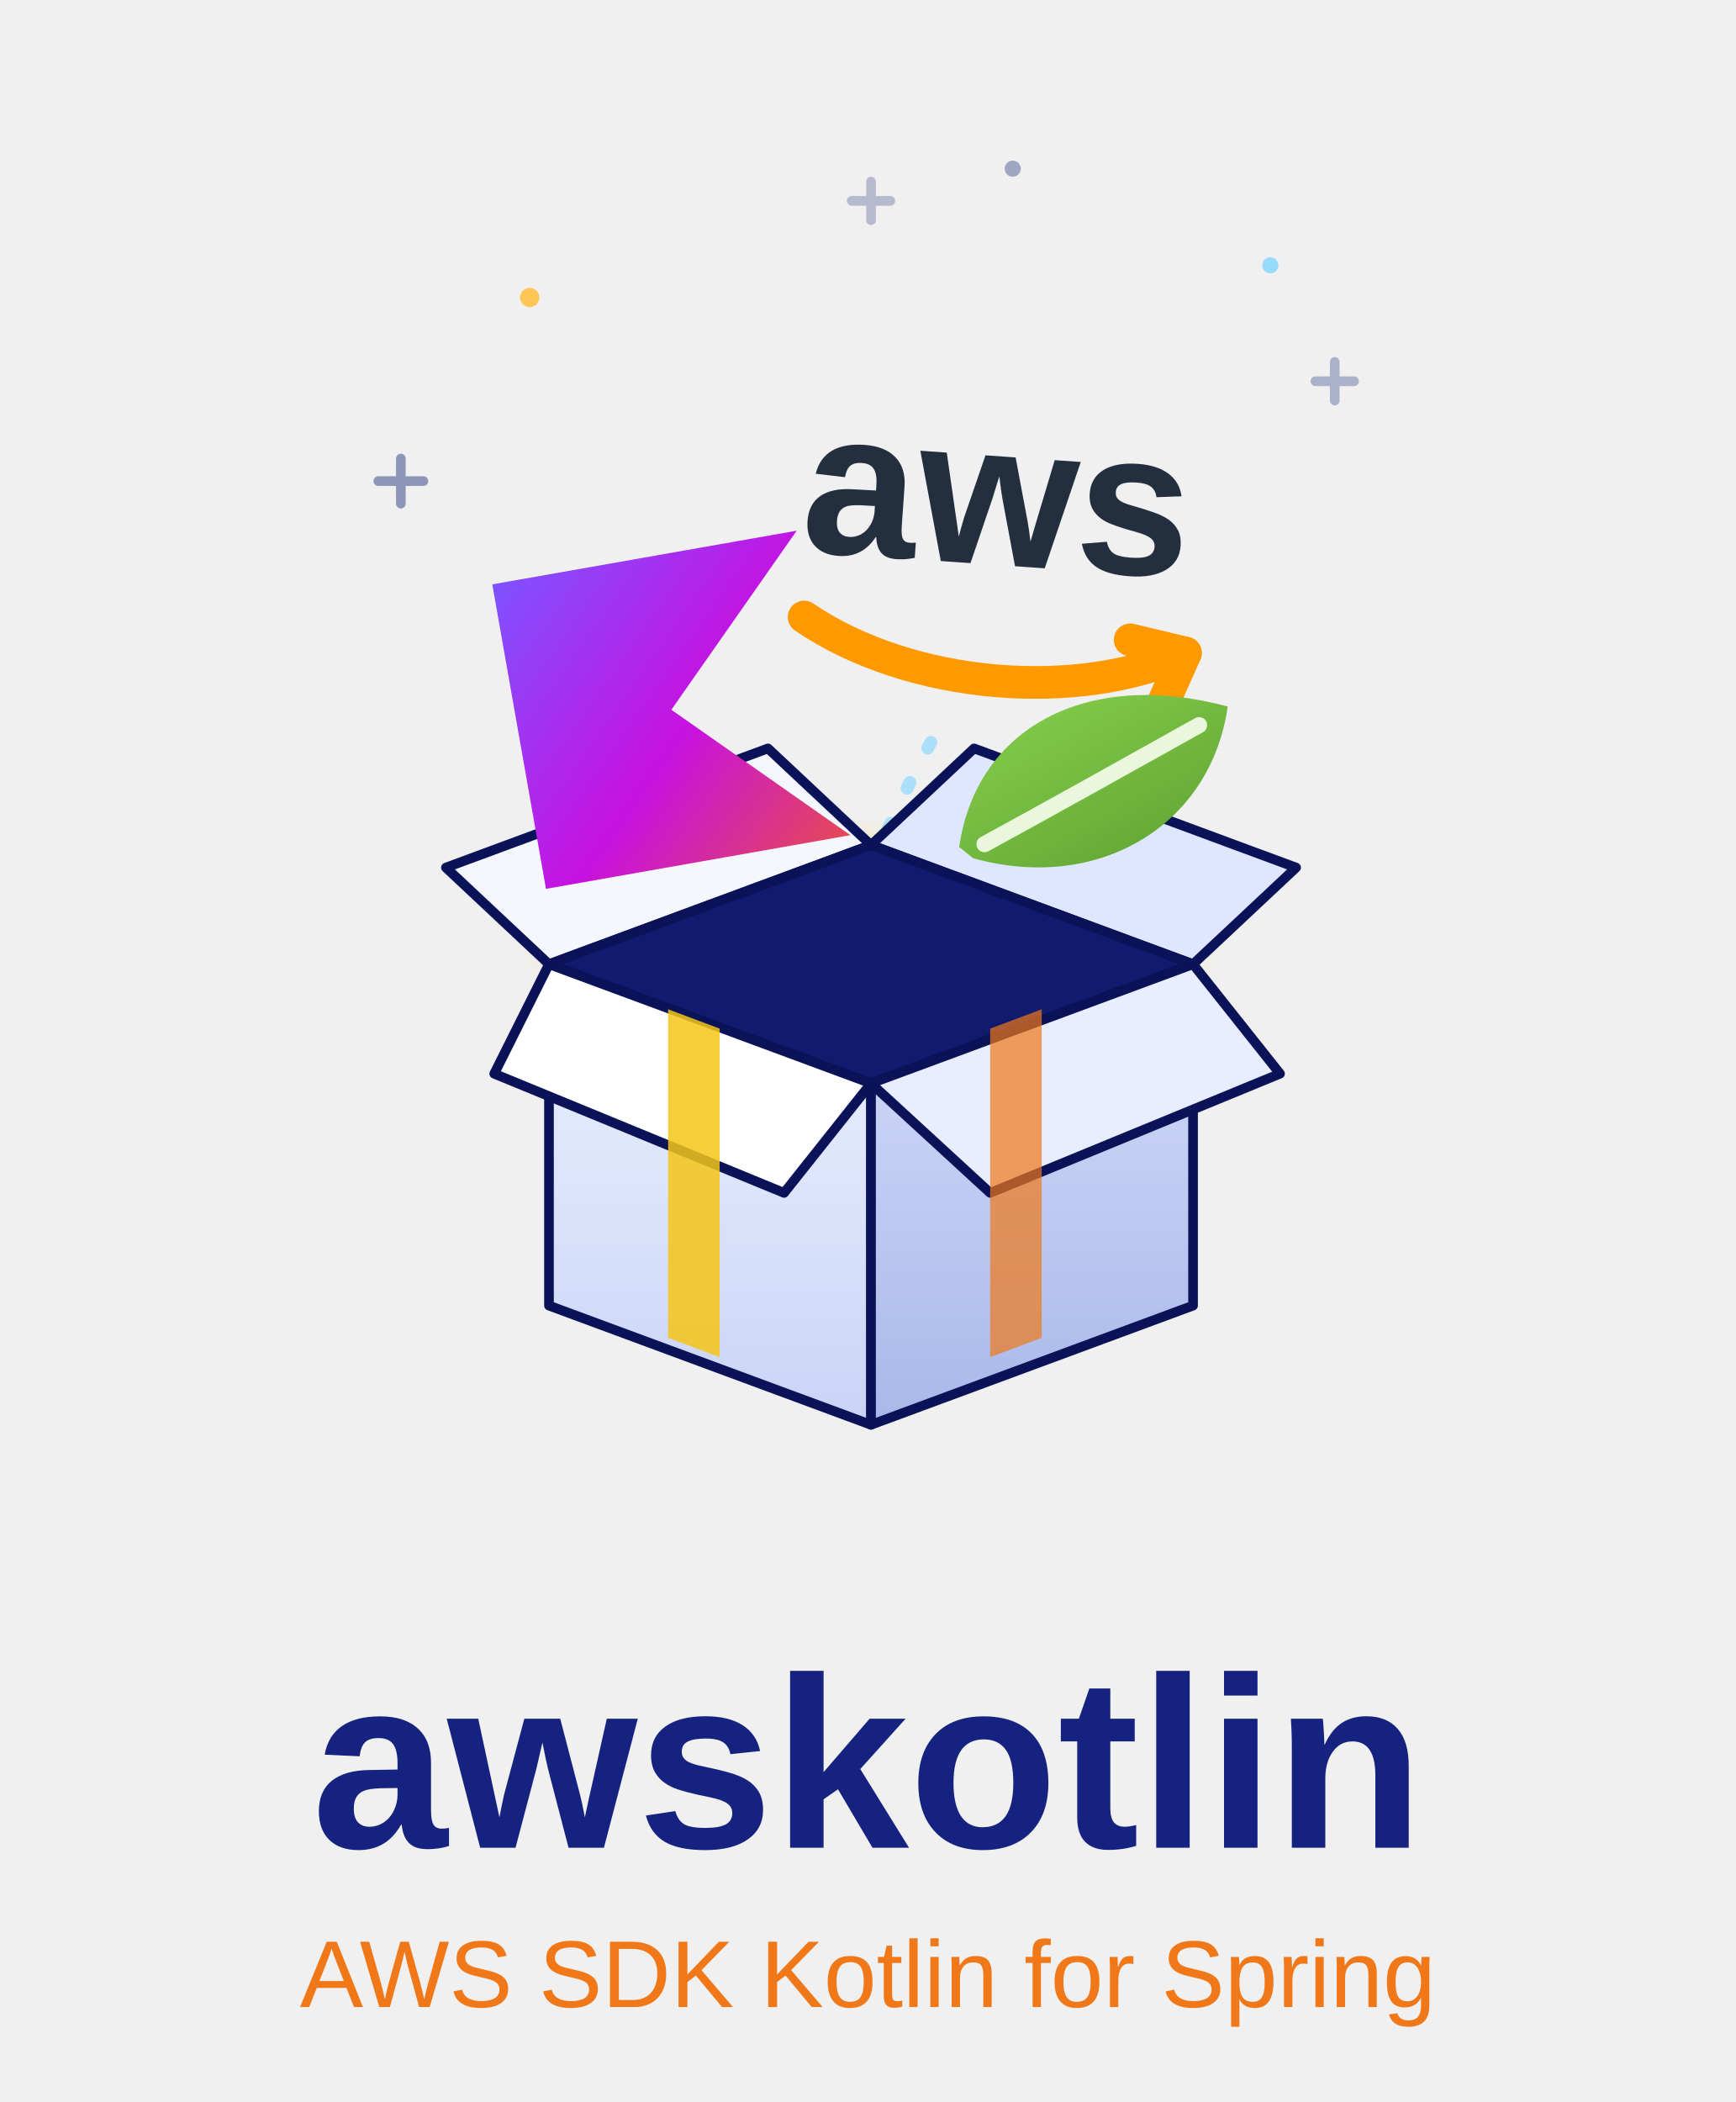
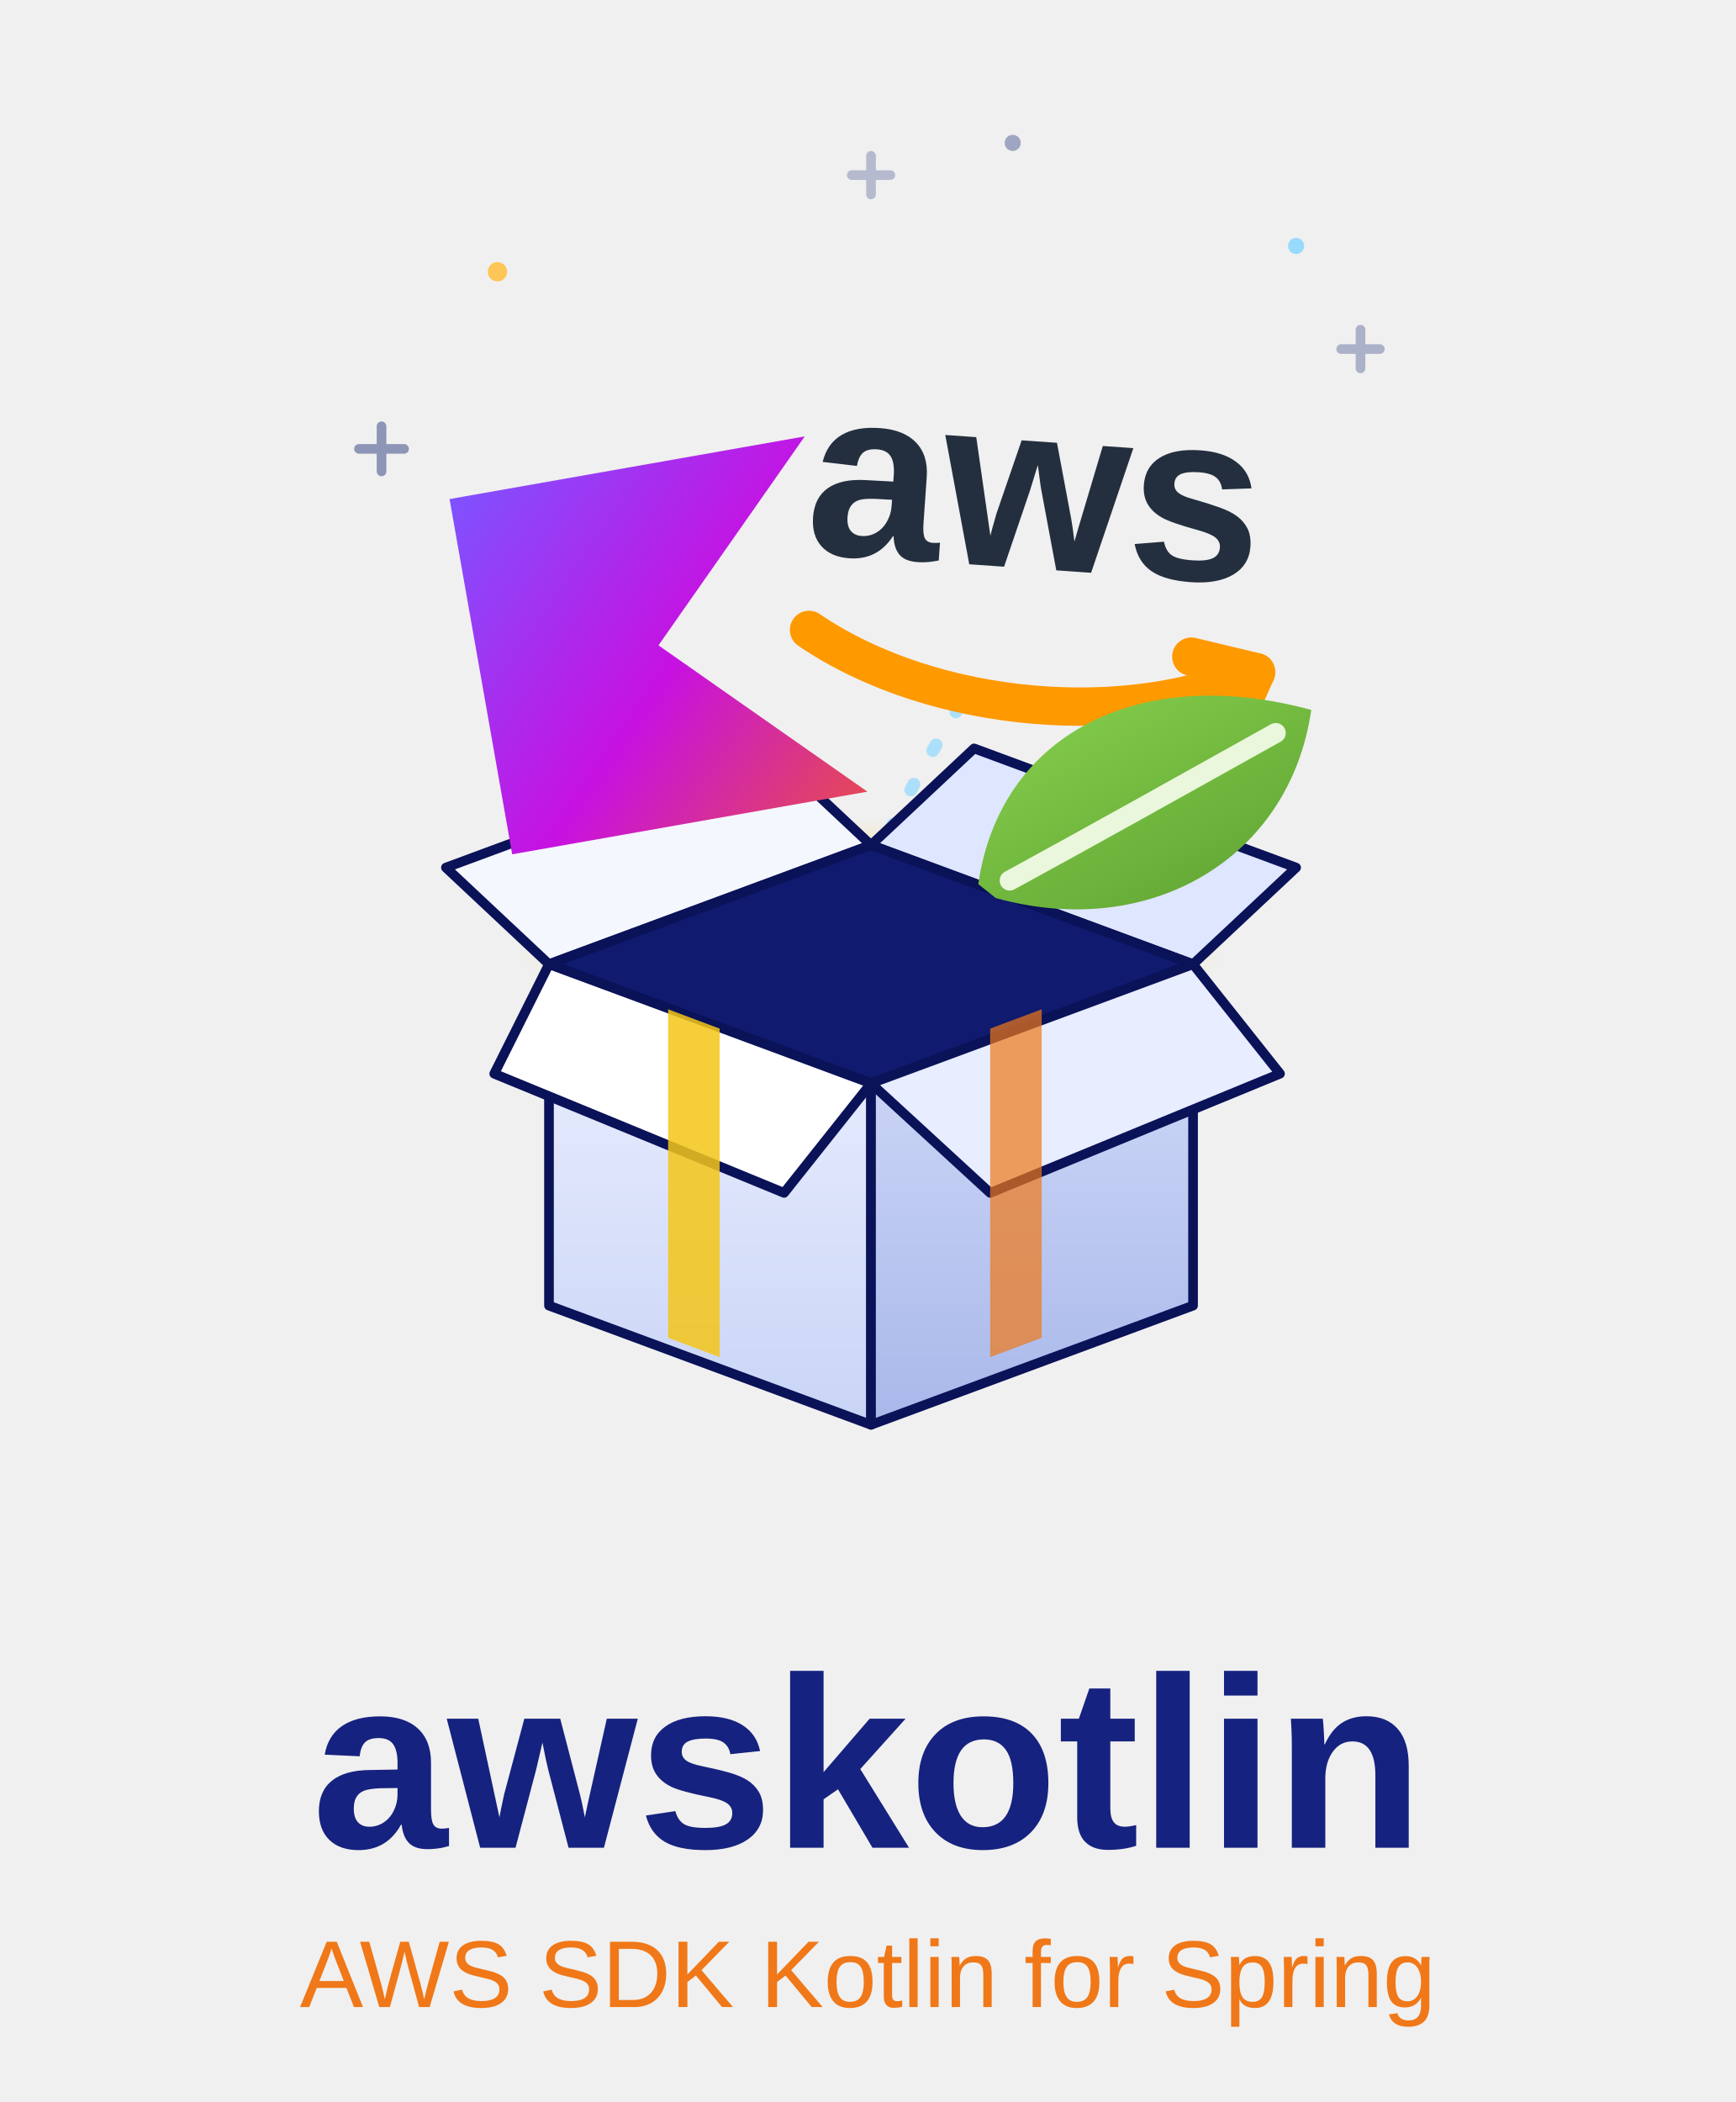
<svg xmlns="http://www.w3.org/2000/svg" viewBox="0 0 512 620">
  <defs>
    <radialGradient id="glow">
      <stop offset="0" stop-color="#ffffff" stop-opacity=".25" />
      <stop offset="1" stop-color="#ffffff" stop-opacity="0" />
    </radialGradient>
    <radialGradient id="mouthGlow">
      <stop offset="0" stop-color="#ffe9b0" stop-opacity=".9" />
      <stop offset=".6" stop-color="#f5c518" stop-opacity=".35" />
      <stop offset="1" stop-color="#f5c518" stop-opacity="0" />
    </radialGradient>
    <linearGradient id="beam" x1="0" y1="1" x2="0" y2="0">
      <stop offset="0" stop-color="#ffe9b0" stop-opacity=".30" />
      <stop offset="1" stop-color="#ffe9b0" stop-opacity="0" />
    </linearGradient>
    <linearGradient id="boxFrontL" x1="0" y1="0" x2="0" y2="1">
      <stop offset="0" stop-color="#eef2ff" />
      <stop offset="1" stop-color="#c9d4f6" />
    </linearGradient>
    <linearGradient id="boxFrontR" x1="0" y1="0" x2="0" y2="1">
      <stop offset="0" stop-color="#d4ddf9" />
      <stop offset="1" stop-color="#a9b8ea" />
    </linearGradient>
    <linearGradient id="gKotlin" x1="0" y1="0" x2="1" y2="1">
      <stop offset="0" stop-color="#7F52FF" />
      <stop offset=".55" stop-color="#C711E1" />
      <stop offset="1" stop-color="#E44857" />
    </linearGradient>
    <linearGradient id="gLeaf" x1="0" y1="0" x2="1" y2="1">
      <stop offset="0" stop-color="#8bd450" />
      <stop offset="1" stop-color="#5a9e2f" />
    </linearGradient>
  </defs>
  <g transform="translate(256 235) scale(0.95) translate(-255 -255)">
    <ellipse cx="256" cy="300" rx="110" ry="38" fill="url(#mouthGlow)" />
    <g fill="none" stroke-linecap="round" stroke-dasharray="2 12">
-       <path stroke="#FFC145" stroke-width="4" opacity="0.65" d="M226 288 C 216 280, 208 274, 200 268" />
-       <path stroke="#7FD4FF" stroke-width="4" opacity="0.6" d="M256 278 C 262 262, 270 246, 278 232" />
-       <path stroke="#7c86ad" stroke-width="3.5" opacity="0.5" d="M282 288 C 300 280, 316 272, 330 264" />
+       <path stroke="#FFC145" stroke-width="4" opacity="0.65" d="M226 288 C 214 280, 202 272, 190 264" />
+       <path stroke="#7FD4FF" stroke-width="4" opacity="0.6" d="M256 278 C 264 260, 274 242, 284 226" />
+       <path stroke="#7c86ad" stroke-width="3.5" opacity="0.5" d="M284 290 C 302 284, 318 278, 332 272" />
    </g>
    <g stroke="#0a1258" stroke-width="3" stroke-linejoin="round">
      <polygon points="256,270 156,307 124,277 224,240" fill="#f5f7ff" />
      <polygon points="256,270 356,307 388,277 288,240" fill="#dfe6ff" />
      <polygon points="256,270 356,307 256,344 156,307" fill="#101a6e" />
      <polygon points="156,307 256,344 256,450 156,413" fill="url(#boxFrontL)" />
      <polygon points="256,344 356,307 356,413 256,450" fill="url(#boxFrontR)" />
      <polygon points="156,307 256,344 229,378 139,341" fill="#ffffff" />
      <polygon points="256,344 356,307 383,341 293,378" fill="#e8edff" />
    </g>
    <polygon points="193,321 209,327 209,429 193,423" fill="#f5c518" opacity="0.85" />
    <polygon points="293,327 309,321 309,423 293,429" fill="#f07818" opacity="0.7" />
-     <g transform="translate(146 180) rotate(-10 48 48)">
-       <polygon points="0,0 96,0 48,48 96,96 0,96" fill="url(#gKotlin)" />
+     <g transform="translate(134 152) rotate(-10 56 56)">
+       <polygon points="0,0 112,0 56,56 112,112 0,112" fill="url(#gKotlin)" />
    </g>
-     <g transform="translate(238 118) rotate(4) scale(1.45)">
+     <g transform="translate(240 108) rotate(4) scale(1.7)">
      <text x="0" y="42" font-family="Segoe UI, Arial, Helvetica, sans-serif" font-size="44" font-weight="700" fill="#232F3E">aws</text>
      <path d="M2 56 C 26 70, 62 70, 84 58" fill="none" stroke="#FF9900" stroke-width="7" stroke-linecap="round" />
      <path d="M84 58 l -12 -2 m 12 2 l -4 11" fill="none" stroke="#FF9900" stroke-width="7" stroke-linecap="round" />
    </g>
-     <g transform="translate(292 206) rotate(12) scale(1.25)">
+     <g transform="translate(300 202) rotate(12) scale(1.55)">
      <path d="M4 52 C 2 22, 26 2, 62 4 C 64 34, 40 56, 8 54 Z" fill="url(#gLeaf)" />
      <path d="M10 50 C 24 38, 40 24, 56 10" fill="none" stroke="#eaf7dc" stroke-width="4" stroke-linecap="round" />
    </g>
    <g stroke="#7c86ad" stroke-width="3" stroke-linecap="round" opacity="0.85">
-       <path d="M110 150 v 14 M103 157 h 14" />
-       <path d="M400 120 v 12 M394 126 h 12" opacity="0.7" />
-       <path d="M256 64 v 12 M250 70 h 12" opacity="0.6" />
+       <path d="M104 140 v 14 M97 147 h 14" />
+       <path d="M408 110 v 12 M402 116 h 12" opacity="0.7" />
+       <path d="M256 56 v 12 M250 62 h 12" opacity="0.6" />
    </g>
-     <circle cx="150" cy="100" r="3" fill="#FFC145" opacity="0.9" />
-     <circle cx="380" cy="90" r="2.5" fill="#7FD4FF" opacity="0.8" />
-     <circle cx="300" cy="60" r="2.5" fill="#7c86ad" opacity="0.7" />
+     <circle cx="140" cy="92" r="3" fill="#FFC145" opacity="0.9" />
+     <circle cx="388" cy="84" r="2.5" fill="#7FD4FF" opacity="0.8" />
+     <circle cx="300" cy="52" r="2.5" fill="#7c86ad" opacity="0.7" />
  </g>
  <text x="256" y="545" text-anchor="middle" font-family="Segoe UI, Arial, Helvetica, sans-serif" font-size="72" font-weight="700" fill="#16227f">awskotlin</text>
  <text x="256" y="592" text-anchor="middle" font-family="Segoe UI, Arial, Helvetica, sans-serif" font-size="28" font-weight="400" fill="#f07818">AWS SDK Kotlin for Spring</text>
</svg>
